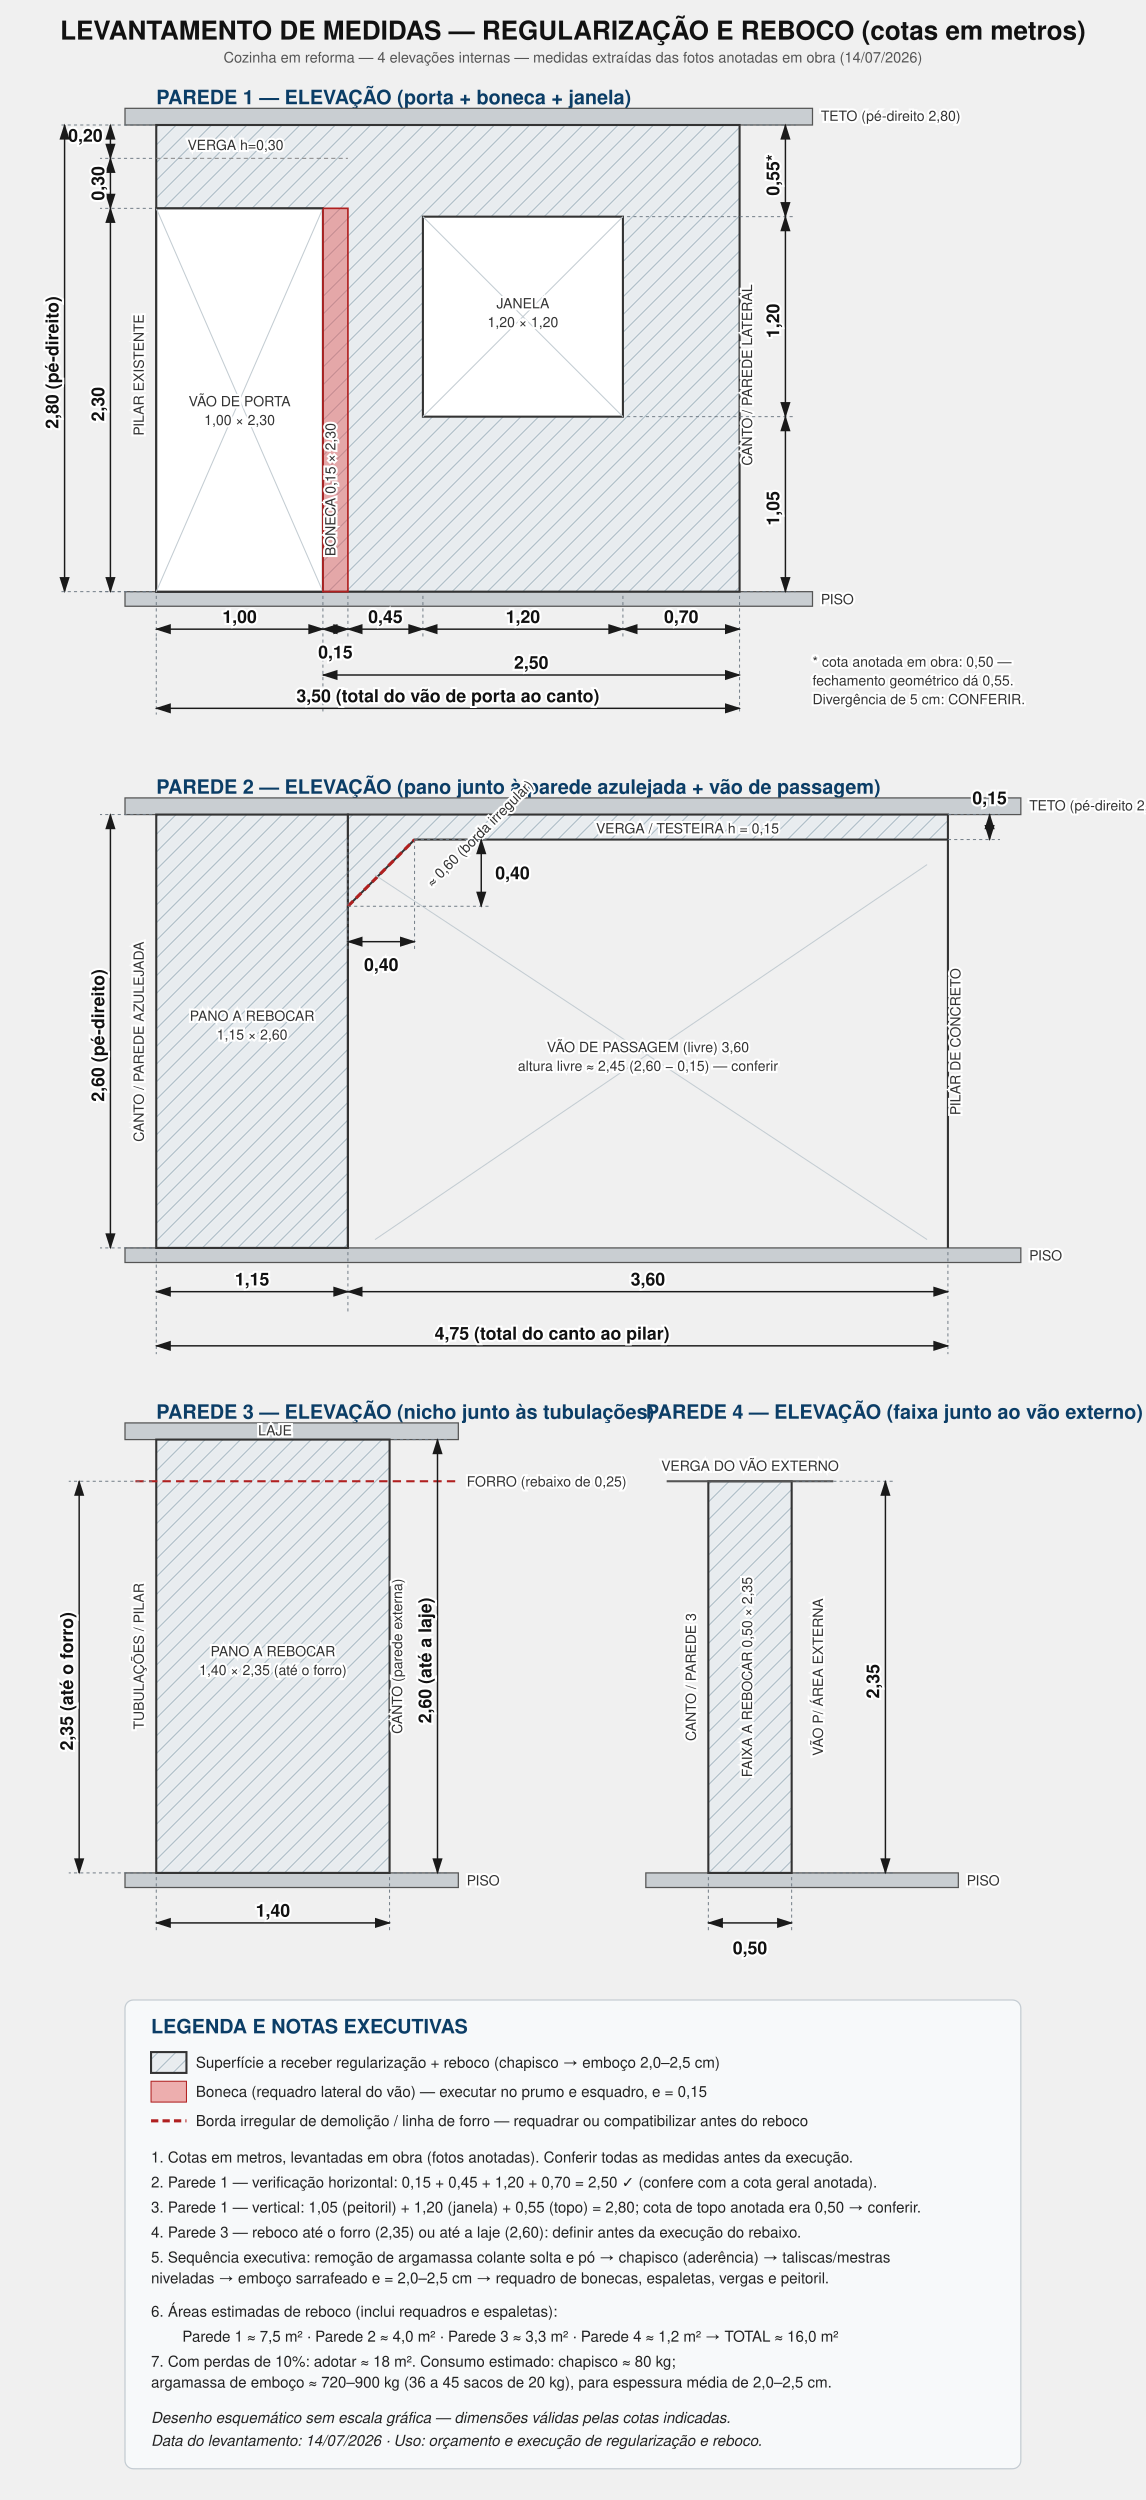
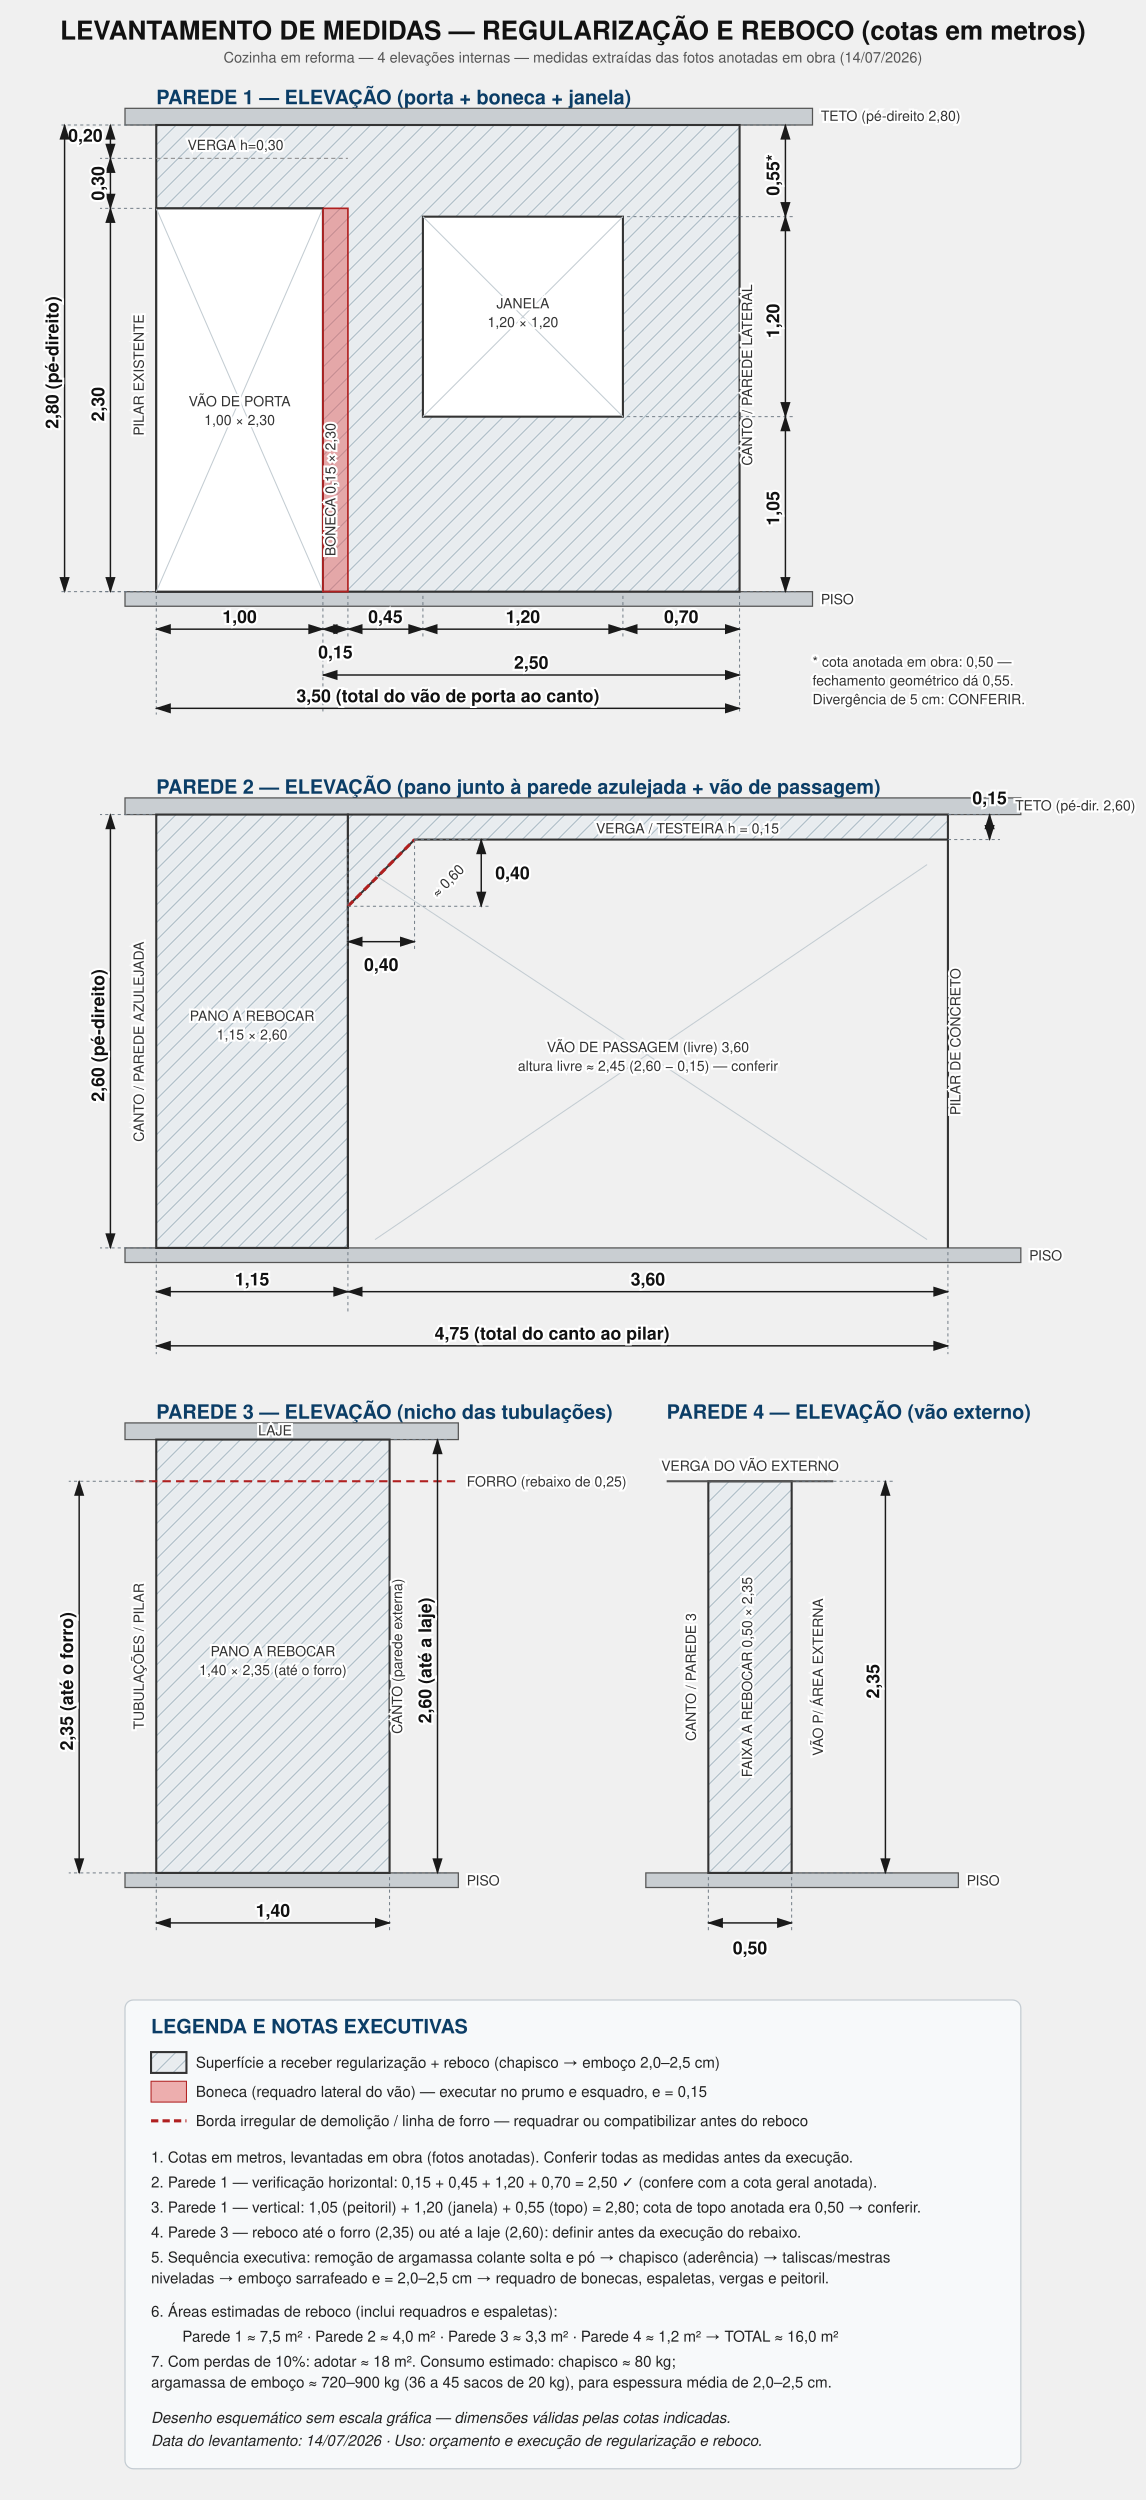
<svg xmlns="http://www.w3.org/2000/svg" viewBox="0 0 1100 2400" font-family="Helvetica, Arial, sans-serif">
  <defs>
    <pattern id="hatch" width="12" height="12" patternTransform="rotate(45)" patternUnits="userSpaceOnUse">
      <rect width="12" height="12" fill="#e8ecef" />
      <line x1="0" y1="0" x2="0" y2="12" stroke="#9fb2bd" stroke-width="1.5" />
    </pattern>
    <marker id="arr" markerWidth="12" markerHeight="10" refX="10" refY="5" orient="auto-start-reverse">
      <path d="M0,1.5 L11,5 L0,8.5 z" fill="#1a1a1a" />
    </marker>
  </defs>
  <style>
    .dim { stroke:#1a1a1a; stroke-width:1.4; marker-start:url(#arr); marker-end:url(#arr); }
    .ext { stroke:#6b7680; stroke-width:0.9; stroke-dasharray:3 3; }
    .cota { font-size:17px; font-weight:bold; fill:#111; paint-order:stroke; stroke:#ffffff; stroke-width:4px; }
    .lbl  { font-size:13.5px; fill:#333; paint-order:stroke; stroke:#ffffff; stroke-width:4px; }
    .titp { font-size:19px; font-weight:bold; fill:#0b3d66; }
    .nota { font-size:14.5px; fill:#222; }
    .slab { fill:#c9ced2; stroke:#555; stroke-width:1.2; }
    .wall { fill:url(#hatch); stroke:#333; stroke-width:2; }
    .vao  { fill:#ffffff; stroke:#333; stroke-width:2; }
    .xv   { stroke:#c3ccd2; stroke-width:1; }
  </style>
  <text x="550" y="38" text-anchor="middle" font-size="25" font-weight="bold" fill="#111">LEVANTAMENTO DE MEDIDAS — REGULARIZAÇÃO E REBOCO (cotas em metros)</text>
  <text x="550" y="60" text-anchor="middle" font-size="14" fill="#555">Cozinha em reforma — 4 elevações internas — medidas extraídas das fotos anotadas em obra (14/07/2026)</text>
  <text x="150" y="100" class="titp">PAREDE 1 — ELEVAÇÃO (porta + boneca + janela)</text>
  <rect x="120" y="104" width="660" height="16" class="slab" />
  <rect x="120" y="568" width="660" height="14" class="slab" />
  <text x="788" y="116" class="lbl">TETO (pé-direito 2,80)</text>
  <text x="788" y="580" class="lbl">PISO</text>
  <rect x="150" y="120" width="560" height="448" class="wall" />
  <rect x="150" y="200" width="160" height="368" class="vao" />
  <line x1="150" y1="200" x2="310" y2="568" class="xv" />
  <line x1="310" y1="200" x2="150" y2="568" class="xv" />
  <text x="230" y="390" text-anchor="middle" class="lbl">VÃO DE PORTA</text>
  <text x="230" y="408" text-anchor="middle" class="lbl">1,00 × 2,30</text>
  <rect x="310" y="200" width="24" height="368" fill="#e05252" fill-opacity="0.45" stroke="#b02020" stroke-width="1.6" />
  <text x="322" y="470" text-anchor="middle" class="lbl" transform="rotate(-90 322 470)">BONECA 0,15 × 2,30</text>
  <rect x="406" y="208" width="192" height="192" class="vao" />
  <line x1="406" y1="208" x2="598" y2="400" class="xv" />
  <line x1="598" y1="208" x2="406" y2="400" class="xv" />
  <text x="502" y="296" text-anchor="middle" class="lbl">JANELA</text>
  <text x="502" y="314" text-anchor="middle" class="lbl">1,20 × 1,20</text>
  <line x1="150" y1="200" x2="310" y2="200" stroke="#333" stroke-width="1.4" />
  <line x1="150" y1="152" x2="334" y2="152" stroke="#888" stroke-width="1" stroke-dasharray="4 3" />
  <text x="180" y="144" class="lbl">VERGA h=0,30</text>
  <text x="138" y="360" text-anchor="middle" class="lbl" transform="rotate(-90 138 360)">PILAR EXISTENTE</text>
  <text x="722" y="360" text-anchor="middle" class="lbl" transform="rotate(-90 722 360)">CANTO / PAREDE LATERAL</text>
  <g>
    <line x1="150" y1="572" x2="150" y2="612" class="ext" />
    <line x1="310" y1="572" x2="310" y2="686" class="ext" />
    <line x1="334" y1="572" x2="334" y2="612" class="ext" />
    <line x1="406" y1="572" x2="406" y2="612" class="ext" />
    <line x1="598" y1="572" x2="598" y2="612" class="ext" />
    <line x1="710" y1="572" x2="710" y2="686" class="ext" />
    <line x1="150" y1="604" x2="310" y2="604" class="dim" />
    <line x1="310" y1="604" x2="334" y2="604" class="dim" />
    <line x1="334" y1="604" x2="406" y2="604" class="dim" />
    <line x1="406" y1="604" x2="598" y2="604" class="dim" />
    <line x1="598" y1="604" x2="710" y2="604" class="dim" />
    <text x="230" y="598" text-anchor="middle" class="cota">1,00</text>
    <text x="322" y="632" text-anchor="middle" class="cota">0,15</text>
    <text x="370" y="598" text-anchor="middle" class="cota">0,45</text>
    <text x="502" y="598" text-anchor="middle" class="cota">1,20</text>
    <text x="654" y="598" text-anchor="middle" class="cota">0,70</text>
  </g>
  <g>
    <line x1="310" y1="648" x2="710" y2="648" class="dim" />
    <text x="510" y="642" text-anchor="middle" class="cota">2,50</text>
  </g>
  <g>
    <line x1="150" y1="612" x2="150" y2="686" class="ext" />
    <line x1="150" y1="680" x2="710" y2="680" class="dim" />
    <text x="430" y="674" text-anchor="middle" class="cota">3,50 (total do vão de porta ao canto)</text>
  </g>
  <g>
    <line x1="146" y1="568" x2="96" y2="568" class="ext" />
    <line x1="146" y1="200" x2="96" y2="200" class="ext" />
    <line x1="146" y1="152" x2="96" y2="152" class="ext" />
    <line x1="146" y1="120" x2="56" y2="120" class="ext" />
    <line x1="106" y1="568" x2="106" y2="200" class="dim" />
    <line x1="106" y1="200" x2="106" y2="152" class="dim" />
    <line x1="106" y1="152" x2="106" y2="120" class="dim" />
    <text x="100" y="388" text-anchor="middle" class="cota" transform="rotate(-90 100 388)">2,30</text>
    <text x="100" y="176" text-anchor="middle" class="cota" transform="rotate(-90 100 176)">0,30</text>
    <text x="82" y="136" text-anchor="middle" class="cota">0,20</text>
    <line x1="62" y1="568" x2="62" y2="120" class="dim" />
    <line x1="146" y1="568" x2="56" y2="568" class="ext" />
    <text x="56" y="348" text-anchor="middle" class="cota" transform="rotate(-90 56 348)">2,80 (pé-direito)</text>
  </g>
  <g>
    <line x1="714" y1="568" x2="764" y2="568" class="ext" />
    <line x1="602" y1="400" x2="764" y2="400" class="ext" />
    <line x1="602" y1="208" x2="764" y2="208" class="ext" />
    <line x1="714" y1="120" x2="764" y2="120" class="ext" />
    <line x1="754" y1="568" x2="754" y2="400" class="dim" />
    <line x1="754" y1="400" x2="754" y2="208" class="dim" />
    <line x1="754" y1="208" x2="754" y2="120" class="dim" />
    <text x="748" y="488" text-anchor="middle" class="cota" transform="rotate(-90 748 488)">1,05</text>
    <text x="748" y="308" text-anchor="middle" class="cota" transform="rotate(-90 748 308)">1,20</text>
    <text x="748" y="168" text-anchor="middle" class="cota" transform="rotate(-90 748 168)">0,55*</text>
  </g>
  <text x="780" y="640" class="lbl">* cota anotada em obra: 0,50 —</text>
  <text x="780" y="658" class="lbl">fechamento geométrico dá 0,55.</text>
  <text x="780" y="676" class="lbl">Divergência de 5 cm: CONFERIR.</text>
  <text x="150" y="762" class="titp">PAREDE 2 — ELEVAÇÃO (pano junto à parede azulejada + vão de passagem)</text>
  <rect x="120" y="766" width="860" height="16" class="slab" />
  <rect x="120" y="1198" width="860" height="14" class="slab" />
-   <text x="988" y="778" class="lbl">TETO (pé-direito 2,60)</text>
+   <text x="1090" y="778" text-anchor="end" class="lbl">TETO (pé-dir. 2,60)</text>
  <text x="988" y="1210" class="lbl">PISO</text>
  <rect x="150" y="782" width="184" height="416" class="wall" />
  <text x="242" y="980" text-anchor="middle" class="lbl">PANO A REBOCAR</text>
  <text x="242" y="998" text-anchor="middle" class="lbl">1,15 × 2,60</text>
  <path d="M 334 782 L 910 782 L 910 806 L 398 806 L 334 870 Z" class="wall" />
  <text x="660" y="800" text-anchor="middle" class="lbl">VERGA / TESTEIRA h = 0,15</text>
  <line x1="334" y1="870" x2="398" y2="806" stroke="#b02020" stroke-width="3" stroke-dasharray="7 4" />
-   <text x="415" y="852" class="lbl" fill="#b02020" transform="rotate(-45 415 852)">≈ 0,60 (borda irregular)</text>
+   <text x="420" y="862" class="lbl" fill="#b02020" transform="rotate(-45 420 862)">≈ 0,60</text>
  <line x1="334" y1="870" x2="334" y2="1198" stroke="#333" stroke-width="2" />
  <line x1="910" y1="806" x2="910" y2="1198" stroke="#333" stroke-width="2" />
  <line x1="360" y1="840" x2="890" y2="1190" class="xv" />
  <line x1="890" y1="830" x2="360" y2="1190" class="xv" />
  <text x="622" y="1010" text-anchor="middle" class="lbl">VÃO DE PASSAGEM (livre) 3,60</text>
  <text x="622" y="1028" text-anchor="middle" class="lbl">altura livre ≈ 2,45 (2,60 − 0,15) — conferir</text>
  <text x="138" y="1000" text-anchor="middle" class="lbl" transform="rotate(-90 138 1000)">CANTO / PAREDE AZULEJADA</text>
  <text x="922" y="1000" text-anchor="middle" class="lbl" transform="rotate(-90 922 1000)">PILAR DE CONCRETO</text>
  <g>
    <line x1="334" y1="806" x2="334" y2="912" class="ext" />
    <line x1="398" y1="806" x2="398" y2="912" class="ext" />
    <line x1="334" y1="904" x2="398" y2="904" class="dim" />
    <text x="366" y="932" text-anchor="middle" class="cota">0,40</text>
    <line x1="398" y1="806" x2="470" y2="806" class="ext" />
    <line x1="334" y1="870" x2="470" y2="870" class="ext" />
    <line x1="462" y1="806" x2="462" y2="870" class="dim" />
    <text x="492" y="844" text-anchor="middle" class="cota">0,40</text>
  </g>
  <g>
    <line x1="910" y1="782" x2="960" y2="782" class="ext" />
    <line x1="910" y1="806" x2="960" y2="806" class="ext" />
    <line x1="950" y1="782" x2="950" y2="806" class="dim" />
    <text x="950" y="772" text-anchor="middle" class="cota">0,15</text>
  </g>
  <g>
    <line x1="150" y1="1202" x2="150" y2="1300" class="ext" />
    <line x1="334" y1="1202" x2="334" y2="1262" class="ext" />
    <line x1="910" y1="1202" x2="910" y2="1300" class="ext" />
    <line x1="150" y1="1240" x2="334" y2="1240" class="dim" />
    <line x1="334" y1="1240" x2="910" y2="1240" class="dim" />
    <text x="242" y="1234" text-anchor="middle" class="cota">1,15</text>
    <text x="622" y="1234" text-anchor="middle" class="cota">3,60</text>
    <line x1="150" y1="1292" x2="910" y2="1292" class="dim" />
    <text x="530" y="1286" text-anchor="middle" class="cota">4,75 (total do canto ao pilar)</text>
  </g>
  <g>
    <line x1="146" y1="782" x2="96" y2="782" class="ext" />
    <line x1="146" y1="1198" x2="96" y2="1198" class="ext" />
    <line x1="106" y1="782" x2="106" y2="1198" class="dim" />
    <text x="100" y="994" text-anchor="middle" class="cota" transform="rotate(-90 100 994)">2,60 (pé-direito)</text>
  </g>
-   <text x="150" y="1362" class="titp">PAREDE 3 — ELEVAÇÃO (nicho junto às tubulações)</text>
+   <text x="150" y="1362" class="titp">PAREDE 3 — ELEVAÇÃO (nicho das tubulações)</text>
  <rect x="120" y="1366" width="320" height="16" class="slab" />
  <rect x="120" y="1798" width="320" height="14" class="slab" />
  <text x="264" y="1378" class="lbl" text-anchor="middle">LAJE</text>
  <text x="448" y="1810" class="lbl">PISO</text>
  <rect x="150" y="1382" width="224" height="416" class="wall" />
  <text x="262" y="1590" text-anchor="middle" class="lbl">PANO A REBOCAR</text>
  <text x="262" y="1608" text-anchor="middle" class="lbl">1,40 × 2,35 (até o forro)</text>
  <line x1="130" y1="1422" x2="440" y2="1422" stroke="#b02020" stroke-width="2" stroke-dasharray="8 5" />
  <text x="448" y="1427" class="lbl" fill="#b02020">FORRO (rebaixo de 0,25)</text>
  <text x="138" y="1590" text-anchor="middle" class="lbl" transform="rotate(-90 138 1590)">TUBULAÇÕES / PILAR</text>
  <text x="386" y="1590" text-anchor="middle" class="lbl" transform="rotate(-90 386 1590)">CANTO (parede externa)</text>
  <g>
    <line x1="150" y1="1802" x2="150" y2="1854" class="ext" />
    <line x1="374" y1="1802" x2="374" y2="1854" class="ext" />
    <line x1="150" y1="1846" x2="374" y2="1846" class="dim" />
    <text x="262" y="1840" text-anchor="middle" class="cota">1,40</text>
  </g>
  <g>
    <line x1="146" y1="1422" x2="66" y2="1422" class="ext" />
    <line x1="146" y1="1798" x2="66" y2="1798" class="ext" />
    <line x1="76" y1="1422" x2="76" y2="1798" class="dim" />
    <text x="70" y="1614" text-anchor="middle" class="cota" transform="rotate(-90 70 1614)">2,35 (até o forro)</text>
  </g>
  <g>
    <line x1="378" y1="1382" x2="430" y2="1382" class="ext" />
    <line x1="378" y1="1798" x2="430" y2="1798" class="ext" />
    <line x1="420" y1="1382" x2="420" y2="1798" class="dim" />
    <text x="414" y="1594" text-anchor="middle" class="cota" transform="rotate(-90 414 1594)">2,60 (até a laje)</text>
  </g>
-   <text x="620" y="1362" class="titp">PAREDE 4 — ELEVAÇÃO (faixa junto ao vão externo)</text>
+   <text x="640" y="1362" class="titp">PAREDE 4 — ELEVAÇÃO (vão externo)</text>
  <rect x="620" y="1798" width="300" height="14" class="slab" />
  <text x="928" y="1810" class="lbl">PISO</text>
  <rect x="680" y="1422" width="80" height="376" class="wall" />
  <line x1="640" y1="1422" x2="800" y2="1422" stroke="#555" stroke-width="2" />
  <text x="720" y="1412" text-anchor="middle" class="lbl">VERGA DO VÃO EXTERNO</text>
  <text x="722" y="1610" text-anchor="middle" class="lbl" transform="rotate(-90 722 1610)">FAIXA A REBOCAR 0,50 × 2,35</text>
  <text x="668" y="1610" text-anchor="middle" class="lbl" transform="rotate(-90 668 1610)">CANTO / PAREDE 3</text>
  <text x="790" y="1610" text-anchor="middle" class="lbl" transform="rotate(-90 790 1610)">VÃO P/ ÁREA EXTERNA</text>
  <g>
    <line x1="680" y1="1802" x2="680" y2="1854" class="ext" />
    <line x1="760" y1="1802" x2="760" y2="1854" class="ext" />
    <line x1="680" y1="1846" x2="760" y2="1846" class="dim" />
    <text x="720" y="1876" text-anchor="middle" class="cota">0,50</text>
  </g>
  <g>
    <line x1="764" y1="1422" x2="860" y2="1422" class="ext" />
    <line x1="764" y1="1798" x2="860" y2="1798" class="ext" />
    <line x1="850" y1="1422" x2="850" y2="1798" class="dim" />
    <text x="844" y="1614" text-anchor="middle" class="cota" transform="rotate(-90 844 1614)">2,35</text>
  </g>
  <rect x="120" y="1920" width="860" height="450" fill="#f7f9fa" stroke="#c4ccd2" stroke-width="1.2" rx="8" />
  <text x="145" y="1952" class="titp">LEGENDA E NOTAS EXECUTIVAS</text>
  <rect x="145" y="1970" width="34" height="20" class="wall" />
  <text x="188" y="1985" class="nota">Superfície a receber regularização + reboco (chapisco → emboço 2,0–2,5 cm)</text>
  <rect x="145" y="1998" width="34" height="20" fill="#e05252" fill-opacity="0.45" stroke="#b02020" />
  <text x="188" y="2013" class="nota">Boneca (requadro lateral do vão) — executar no prumo e esquadro, e = 0,15</text>
  <line x1="145" y1="2036" x2="179" y2="2036" stroke="#b02020" stroke-width="3" stroke-dasharray="7 4" />
  <text x="188" y="2041" class="nota">Borda irregular de demolição / linha de forro — requadrar ou compatibilizar antes do reboco</text>
  <text x="145" y="2076" class="nota">1. Cotas em metros, levantadas em obra (fotos anotadas). Conferir todas as medidas antes da execução.</text>
  <text x="145" y="2100" class="nota">2. Parede 1 — verificação horizontal: 0,15 + 0,45 + 1,20 + 0,70 = 2,50 ✓ (confere com a cota geral anotada).</text>
  <text x="145" y="2124" class="nota">3. Parede 1 — vertical: 1,05 (peitoril) + 1,20 (janela) + 0,55 (topo) = 2,80; cota de topo anotada era 0,50 → conferir.</text>
  <text x="145" y="2148" class="nota">4. Parede 3 — reboco até o forro (2,35) ou até a laje (2,60): definir antes da execução do rebaixo.</text>
  <text x="145" y="2172" class="nota">5. Sequência executiva: remoção de argamassa colante solta e pó → chapisco (aderência) → taliscas/mestras</text>
  <text x="145" y="2192" class="nota">    niveladas → emboço sarrafeado e = 2,0–2,5 cm → requadro de bonecas, espaletas, vergas e peitoril.</text>
  <text x="145" y="2224" class="nota">6. Áreas estimadas de reboco (inclui requadros e espaletas):</text>
  <text x="175" y="2248" class="nota">Parede 1 ≈ 7,5 m² · Parede 2 ≈ 4,0 m² · Parede 3 ≈ 3,3 m² · Parede 4 ≈ 1,2 m² → TOTAL ≈ 16,0 m²</text>
  <text x="145" y="2272" class="nota">7. Com perdas de 10%: adotar ≈ 18 m². Consumo estimado: chapisco ≈ 80 kg;</text>
  <text x="145" y="2292" class="nota">    argamassa de emboço ≈ 720–900 kg (36 a 45 sacos de 20 kg), para espessura média de 2,0–2,5 cm.</text>
  <text x="145" y="2326" class="nota" font-style="italic" fill="#666">Desenho esquemático sem escala gráfica — dimensões válidas pelas cotas indicadas.</text>
  <text x="145" y="2348" class="nota" font-style="italic" fill="#666">Data do levantamento: 14/07/2026 · Uso: orçamento e execução de regularização e reboco.</text>
</svg>
